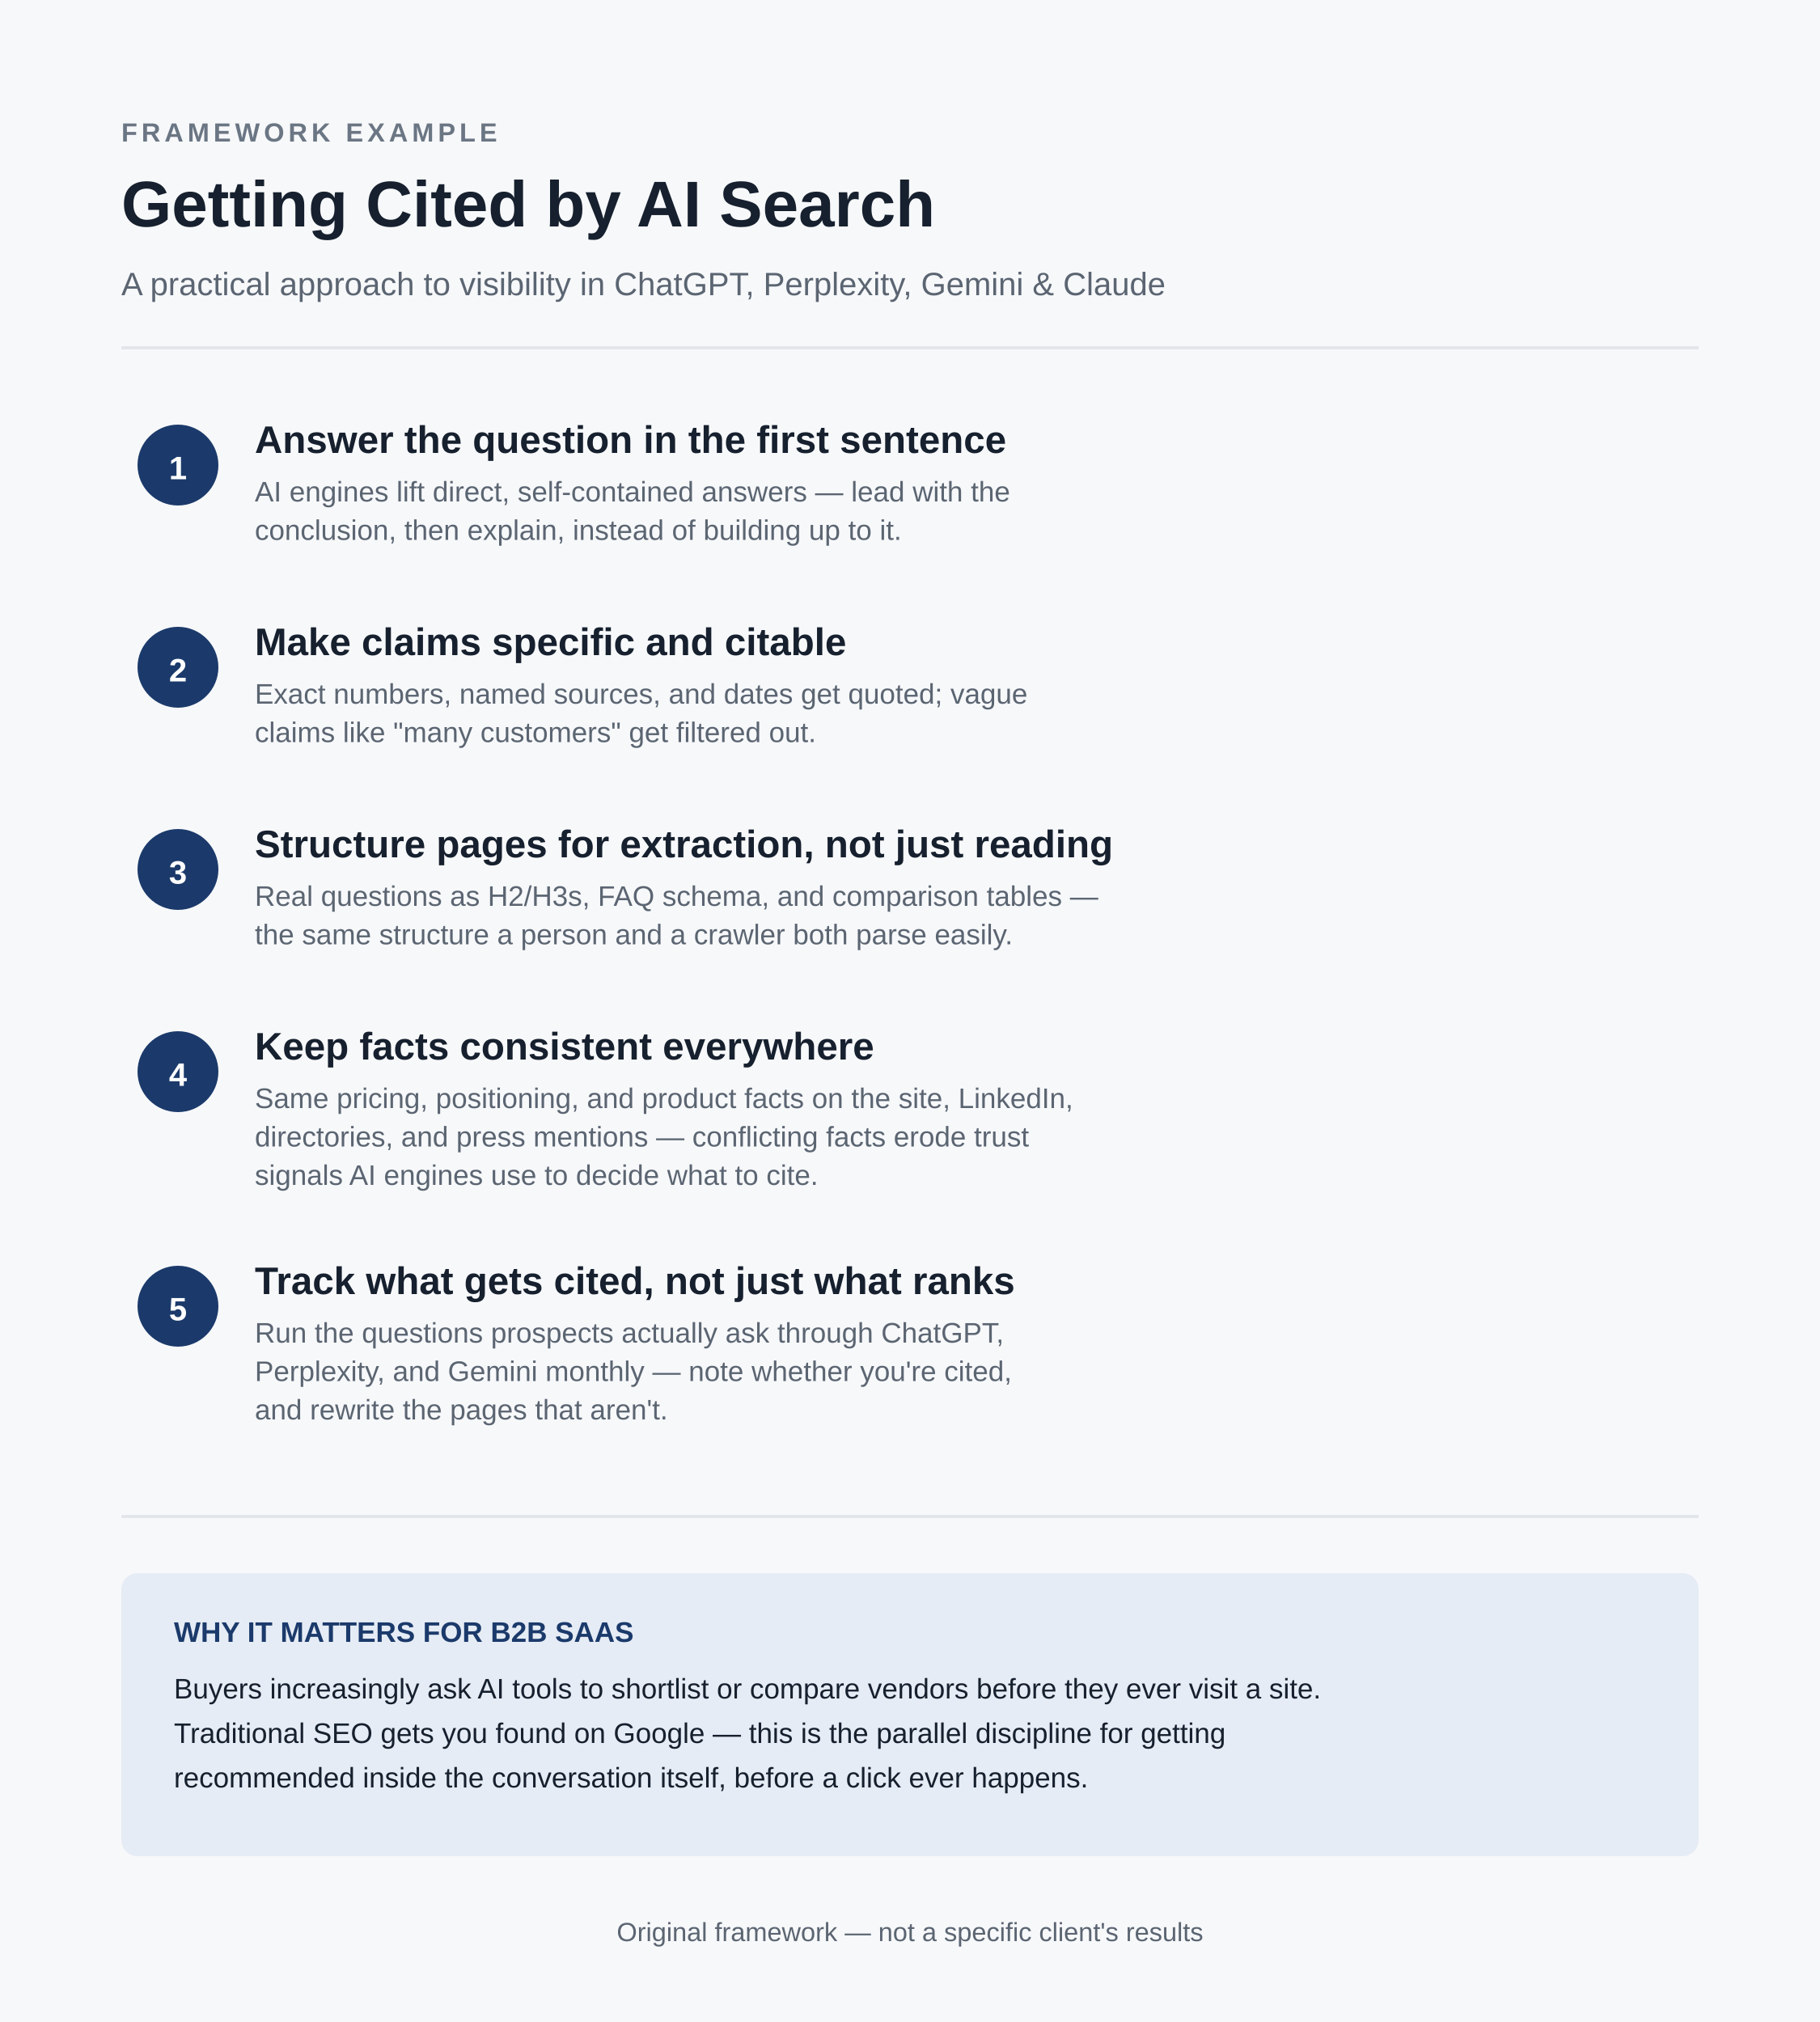
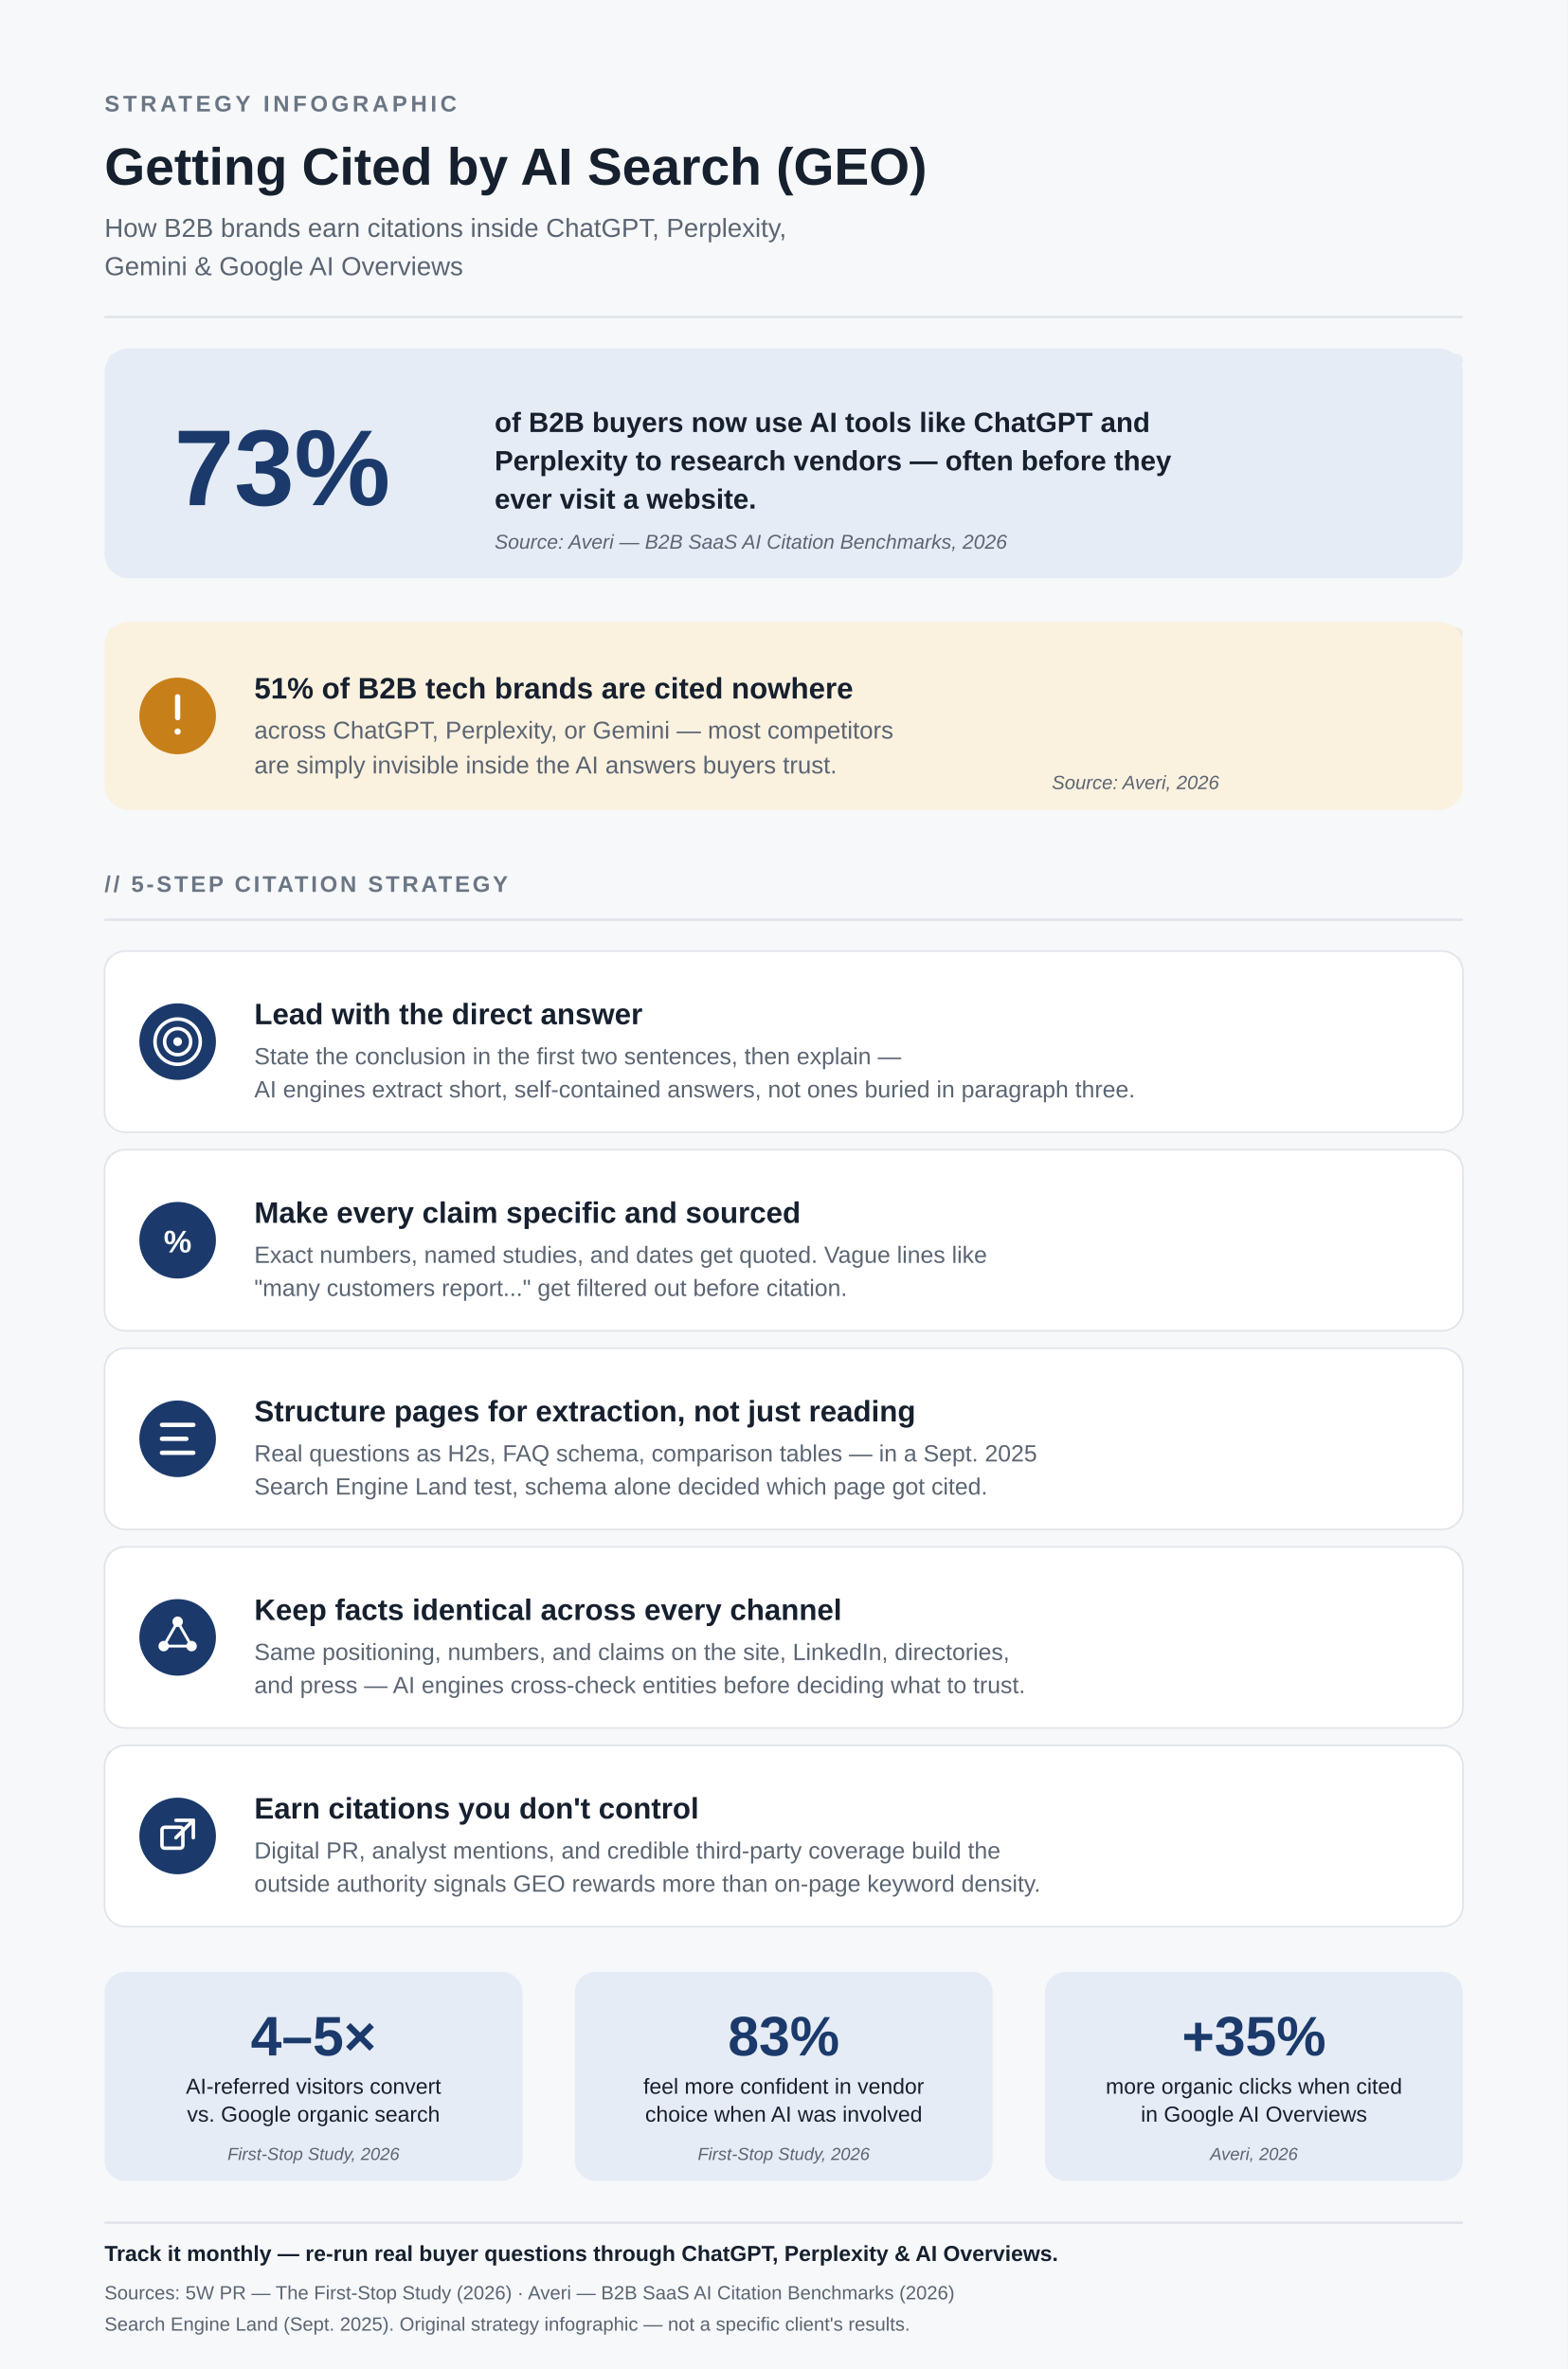
- <svg xmlns="http://www.w3.org/2000/svg" viewBox="0 0 900 1000" font-family="Arial, Helvetica, sans-serif">
-   <rect x="0" y="0" width="900" height="1000" fill="#F7F8FA" />
-   <text x="60" y="70" font-size="13" font-weight="700" letter-spacing="2" fill="#6B7684">FRAMEWORK EXAMPLE</text>
-   <text x="60" y="112" font-size="32" font-weight="700" fill="#16202E">Getting Cited by AI Search</text>
-   <text x="60" y="146" font-size="16" fill="#5B6572">A practical approach to visibility in ChatGPT, Perplexity, Gemini &amp; Claude</text>
-   <line x1="60" y1="172" x2="840" y2="172" stroke="#E1E5EA" stroke-width="1.5" />
-   <circle cx="88" cy="230" r="20" fill="#1B3A6B" />
-   <text x="88" y="237" text-anchor="middle" font-size="16" font-weight="700" fill="#FFFFFF">1</text>
-   <text x="126" y="224" font-size="19" font-weight="700" fill="#16202E">Answer the question in the first sentence</text>
-   <text x="126" y="248" font-size="14" fill="#5B6572">AI engines lift direct, self-contained answers — lead with the</text>
-   <text x="126" y="267" font-size="14" fill="#5B6572">conclusion, then explain, instead of building up to it.</text>
-   <circle cx="88" cy="330" r="20" fill="#1B3A6B" />
-   <text x="88" y="337" text-anchor="middle" font-size="16" font-weight="700" fill="#FFFFFF">2</text>
-   <text x="126" y="324" font-size="19" font-weight="700" fill="#16202E">Make claims specific and citable</text>
-   <text x="126" y="348" font-size="14" fill="#5B6572">Exact numbers, named sources, and dates get quoted; vague</text>
-   <text x="126" y="367" font-size="14" fill="#5B6572">claims like "many customers" get filtered out.</text>
-   <circle cx="88" cy="430" r="20" fill="#1B3A6B" />
-   <text x="88" y="437" text-anchor="middle" font-size="16" font-weight="700" fill="#FFFFFF">3</text>
-   <text x="126" y="424" font-size="19" font-weight="700" fill="#16202E">Structure pages for extraction, not just reading</text>
-   <text x="126" y="448" font-size="14" fill="#5B6572">Real questions as H2/H3s, FAQ schema, and comparison tables —</text>
-   <text x="126" y="467" font-size="14" fill="#5B6572">the same structure a person and a crawler both parse easily.</text>
-   <circle cx="88" cy="530" r="20" fill="#1B3A6B" />
-   <text x="88" y="537" text-anchor="middle" font-size="16" font-weight="700" fill="#FFFFFF">4</text>
-   <text x="126" y="524" font-size="19" font-weight="700" fill="#16202E">Keep facts consistent everywhere</text>
-   <text x="126" y="548" font-size="14" fill="#5B6572">Same pricing, positioning, and product facts on the site, LinkedIn,</text>
-   <text x="126" y="567" font-size="14" fill="#5B6572">directories, and press mentions — conflicting facts erode trust</text>
-   <text x="126" y="586" font-size="14" fill="#5B6572">signals AI engines use to decide what to cite.</text>
-   <circle cx="88" cy="646" r="20" fill="#1B3A6B" />
-   <text x="88" y="653" text-anchor="middle" font-size="16" font-weight="700" fill="#FFFFFF">5</text>
-   <text x="126" y="640" font-size="19" font-weight="700" fill="#16202E">Track what gets cited, not just what ranks</text>
-   <text x="126" y="664" font-size="14" fill="#5B6572">Run the questions prospects actually ask through ChatGPT,</text>
-   <text x="126" y="683" font-size="14" fill="#5B6572">Perplexity, and Gemini monthly — note whether you're cited,</text>
-   <text x="126" y="702" font-size="14" fill="#5B6572">and rewrite the pages that aren't.</text>
-   <line x1="60" y1="750" x2="840" y2="750" stroke="#E1E5EA" stroke-width="1.5" />
-   <rect x="60" y="778" width="780" height="140" rx="8" fill="#E6ECF5" />
-   <text x="86" y="812" font-size="14" font-weight="700" fill="#1B3A6B">WHY IT MATTERS FOR B2B SAAS</text>
-   <text x="86" y="840" font-size="14" fill="#16202E">Buyers increasingly ask AI tools to shortlist or compare vendors before they ever visit a site.</text>
-   <text x="86" y="862" font-size="14" fill="#16202E">Traditional SEO gets you found on Google — this is the parallel discipline for getting</text>
-   <text x="86" y="884" font-size="14" fill="#16202E">recommended inside the conversation itself, before a click ever happens.</text>
-   <text x="450" y="960" text-anchor="middle" font-size="13" fill="#5B6572">Original framework — not a specific client's results</text>
+ <svg xmlns="http://www.w3.org/2000/svg" viewBox="0 0 900 1360" font-family="Arial, Helvetica, sans-serif">
+   <rect x="0" y="0" width="900" height="1360" fill="#F7F8FA" />
+   <text x="60" y="64" font-size="13" font-weight="700" letter-spacing="2" fill="#6B7684">STRATEGY INFOGRAPHIC</text>
+   <text x="60" y="106" font-size="30" font-weight="700" fill="#16202E">Getting Cited by AI Search (GEO)</text>
+   <text x="60" y="136" font-size="15" fill="#5B6572">How B2B brands earn citations inside ChatGPT, Perplexity,</text>
+   <text x="60" y="158" font-size="15" fill="#5B6572">Gemini &amp; Google AI Overviews</text>
+   <line x1="60" y1="182" x2="840" y2="182" stroke="#E1E5EA" stroke-width="1.5" />
+   <rect x="62" y="203" width="778" height="8" rx="4" fill="#D7DEEA" opacity="0.5" />
+   <rect x="60" y="200" width="780" height="132" rx="14" fill="#E6ECF5" />
+   <text x="100" y="290" font-size="62" font-weight="800" fill="#1B3A6B">73%</text>
+   <text x="284" y="248" font-size="16" font-weight="700" fill="#16202E">of B2B buyers now use AI tools like ChatGPT and</text>
+   <text x="284" y="270" font-size="16" font-weight="700" fill="#16202E">Perplexity to research vendors — often before they</text>
+   <text x="284" y="292" font-size="16" font-weight="700" fill="#16202E">ever visit a website.</text>
+   <text x="284" y="315" font-size="11.5" font-style="italic" fill="#5B6572">Source: Averi — B2B SaaS AI Citation Benchmarks, 2026</text>
+   <rect x="62" y="360" width="778" height="8" rx="4" fill="#EAD9B8" opacity="0.4" />
+   <rect x="60" y="357" width="780" height="108" rx="14" fill="#FBF1DF" />
+   <circle cx="102" cy="411" r="22" fill="#C77F1A" />
+   <line x1="102" y1="400" x2="102" y2="412" stroke="#FFFFFF" stroke-width="3" stroke-linecap="round" />
+   <circle cx="102" cy="420" r="1.8" fill="#FFFFFF" />
+   <text x="146" y="401" font-size="17" font-weight="700" fill="#16202E">51% of B2B tech brands are cited nowhere</text>
+   <text x="146" y="424" font-size="14" fill="#5B6572">across ChatGPT, Perplexity, or Gemini — most competitors</text>
+   <text x="146" y="444" font-size="14" fill="#5B6572">are simply invisible inside the AI answers buyers trust.</text>
+   <text x="700" y="453" font-size="11" font-style="italic" fill="#5B6572" text-anchor="end">Source: Averi, 2026</text>
+   <text x="60" y="512" font-size="13" font-weight="700" letter-spacing="1.5" fill="#6B7684">// 5-STEP CITATION STRATEGY</text>
+   <line x1="60" y1="528" x2="840" y2="528" stroke="#E1E5EA" stroke-width="1.5" />
+   <rect x="61" y="549" width="778" height="4" rx="2" fill="#000000" opacity="0.03" />
+   <rect x="60" y="546" width="780" height="104" rx="12" fill="#FFFFFF" stroke="#E1E5EA" stroke-width="1" />
+   <circle cx="102" cy="598" r="22" fill="#1B3A6B" />
+   <circle cx="102" cy="598" r="13" fill="none" stroke="#FFFFFF" stroke-width="2" />
+   <circle cx="102" cy="598" r="7.5" fill="none" stroke="#FFFFFF" stroke-width="2" />
+   <circle cx="102" cy="598" r="2.5" fill="#FFFFFF" />
+   <text x="146" y="588" font-size="17" font-weight="700" fill="#16202E">Lead with the direct answer</text>
+   <text x="146" y="611" font-size="13.5" fill="#5B6572">State the conclusion in the first two sentences, then explain —</text>
+   <text x="146" y="630" font-size="13.5" fill="#5B6572">AI engines extract short, self-contained answers, not ones buried in paragraph three.</text>
+   <rect x="61" y="663" width="778" height="4" rx="2" fill="#000000" opacity="0.03" />
+   <rect x="60" y="660" width="780" height="104" rx="12" fill="#FFFFFF" stroke="#E1E5EA" stroke-width="1" />
+   <circle cx="102" cy="712" r="22" fill="#1B3A6B" />
+   <text x="102" y="719" text-anchor="middle" font-size="18" font-weight="700" fill="#FFFFFF">%</text>
+   <text x="146" y="702" font-size="17" font-weight="700" fill="#16202E">Make every claim specific and sourced</text>
+   <text x="146" y="725" font-size="13.5" fill="#5B6572">Exact numbers, named studies, and dates get quoted. Vague lines like</text>
+   <text x="146" y="744" font-size="13.5" fill="#5B6572">"many customers report..." get filtered out before citation.</text>
+   <rect x="61" y="777" width="778" height="4" rx="2" fill="#000000" opacity="0.03" />
+   <rect x="60" y="774" width="780" height="104" rx="12" fill="#FFFFFF" stroke="#E1E5EA" stroke-width="1" />
+   <circle cx="102" cy="826" r="22" fill="#1B3A6B" />
+   <line x1="93" y1="818" x2="111" y2="818" stroke="#FFFFFF" stroke-width="2.5" stroke-linecap="round" />
+   <line x1="93" y1="826" x2="107" y2="826" stroke="#FFFFFF" stroke-width="2.5" stroke-linecap="round" />
+   <line x1="93" y1="834" x2="111" y2="834" stroke="#FFFFFF" stroke-width="2.5" stroke-linecap="round" />
+   <text x="146" y="816" font-size="17" font-weight="700" fill="#16202E">Structure pages for extraction, not just reading</text>
+   <text x="146" y="839" font-size="13.5" fill="#5B6572">Real questions as H2s, FAQ schema, comparison tables — in a Sept. 2025</text>
+   <text x="146" y="858" font-size="13.5" fill="#5B6572">Search Engine Land test, schema alone decided which page got cited.</text>
+   <rect x="61" y="891" width="778" height="4" rx="2" fill="#000000" opacity="0.03" />
+   <rect x="60" y="888" width="780" height="104" rx="12" fill="#FFFFFF" stroke="#E1E5EA" stroke-width="1" />
+   <circle cx="102" cy="940" r="22" fill="#1B3A6B" />
+   <line x1="94" y1="945" x2="102" y2="931" stroke="#FFFFFF" stroke-width="1.6" />
+   <line x1="110" y1="945" x2="102" y2="931" stroke="#FFFFFF" stroke-width="1.6" />
+   <line x1="94" y1="945" x2="110" y2="945" stroke="#FFFFFF" stroke-width="1.6" />
+   <circle cx="102" cy="931" r="3" fill="#FFFFFF" />
+   <circle cx="94" cy="945" r="3" fill="#FFFFFF" />
+   <circle cx="110" cy="945" r="3" fill="#FFFFFF" />
+   <text x="146" y="930" font-size="17" font-weight="700" fill="#16202E">Keep facts identical across every channel</text>
+   <text x="146" y="953" font-size="13.5" fill="#5B6572">Same positioning, numbers, and claims on the site, LinkedIn, directories,</text>
+   <text x="146" y="972" font-size="13.5" fill="#5B6572">and press — AI engines cross-check entities before deciding what to trust.</text>
+   <rect x="61" y="1005" width="778" height="4" rx="2" fill="#000000" opacity="0.03" />
+   <rect x="60" y="1002" width="780" height="104" rx="12" fill="#FFFFFF" stroke="#E1E5EA" stroke-width="1" />
+   <circle cx="102" cy="1054" r="22" fill="#1B3A6B" />
+   <rect x="93" y="1049" width="12" height="12" rx="1.5" fill="none" stroke="#FFFFFF" stroke-width="2" />
+   <path d="M 101 1045 L 111 1045 L 111 1055" fill="none" stroke="#FFFFFF" stroke-width="2" stroke-linecap="round" stroke-linejoin="round" />
+   <line x1="111" y1="1045" x2="101" y2="1055" stroke="#FFFFFF" stroke-width="2" stroke-linecap="round" />
+   <text x="146" y="1044" font-size="17" font-weight="700" fill="#16202E">Earn citations you don't control</text>
+   <text x="146" y="1067" font-size="13.5" fill="#5B6572">Digital PR, analyst mentions, and credible third-party coverage build the</text>
+   <text x="146" y="1086" font-size="13.5" fill="#5B6572">outside authority signals GEO rewards more than on-page keyword density.</text>
+   <rect x="60" y="1132" width="240" height="120" rx="12" fill="#E6ECF5" />
+   <text x="180" y="1180" text-anchor="middle" font-size="32" font-weight="800" fill="#1B3A6B">4–5×</text>
+   <text x="180" y="1202" text-anchor="middle" font-size="12.5" fill="#16202E">AI-referred visitors convert</text>
+   <text x="180" y="1218" text-anchor="middle" font-size="12.5" fill="#16202E">vs. Google organic search</text>
+   <text x="180" y="1240" text-anchor="middle" font-size="10" font-style="italic" fill="#5B6572">First-Stop Study, 2026</text>
+   <rect x="330" y="1132" width="240" height="120" rx="12" fill="#E6ECF5" />
+   <text x="450" y="1180" text-anchor="middle" font-size="32" font-weight="800" fill="#1B3A6B">83%</text>
+   <text x="450" y="1202" text-anchor="middle" font-size="12.5" fill="#16202E">feel more confident in vendor</text>
+   <text x="450" y="1218" text-anchor="middle" font-size="12.5" fill="#16202E">choice when AI was involved</text>
+   <text x="450" y="1240" text-anchor="middle" font-size="10" font-style="italic" fill="#5B6572">First-Stop Study, 2026</text>
+   <rect x="600" y="1132" width="240" height="120" rx="12" fill="#E6ECF5" />
+   <text x="720" y="1180" text-anchor="middle" font-size="32" font-weight="800" fill="#1B3A6B">+35%</text>
+   <text x="720" y="1202" text-anchor="middle" font-size="12.5" fill="#16202E">more organic clicks when cited</text>
+   <text x="720" y="1218" text-anchor="middle" font-size="12.5" fill="#16202E">in Google AI Overviews</text>
+   <text x="720" y="1240" text-anchor="middle" font-size="10" font-style="italic" fill="#5B6572">Averi, 2026</text>
+   <line x1="60" y1="1276" x2="840" y2="1276" stroke="#E1E5EA" stroke-width="1.5" />
+   <text x="60" y="1298" font-size="12.5" font-weight="700" fill="#16202E">Track it monthly — re-run real buyer questions through ChatGPT, Perplexity &amp; AI Overviews.</text>
+   <text x="60" y="1320" font-size="11" fill="#5B6572">Sources: 5W PR — The First-Stop Study (2026) · Averi — B2B SaaS AI Citation Benchmarks (2026)</text>
+   <text x="60" y="1338" font-size="11" fill="#5B6572">Search Engine Land (Sept. 2025). Original strategy infographic — not a specific client's results.</text>
</svg>
